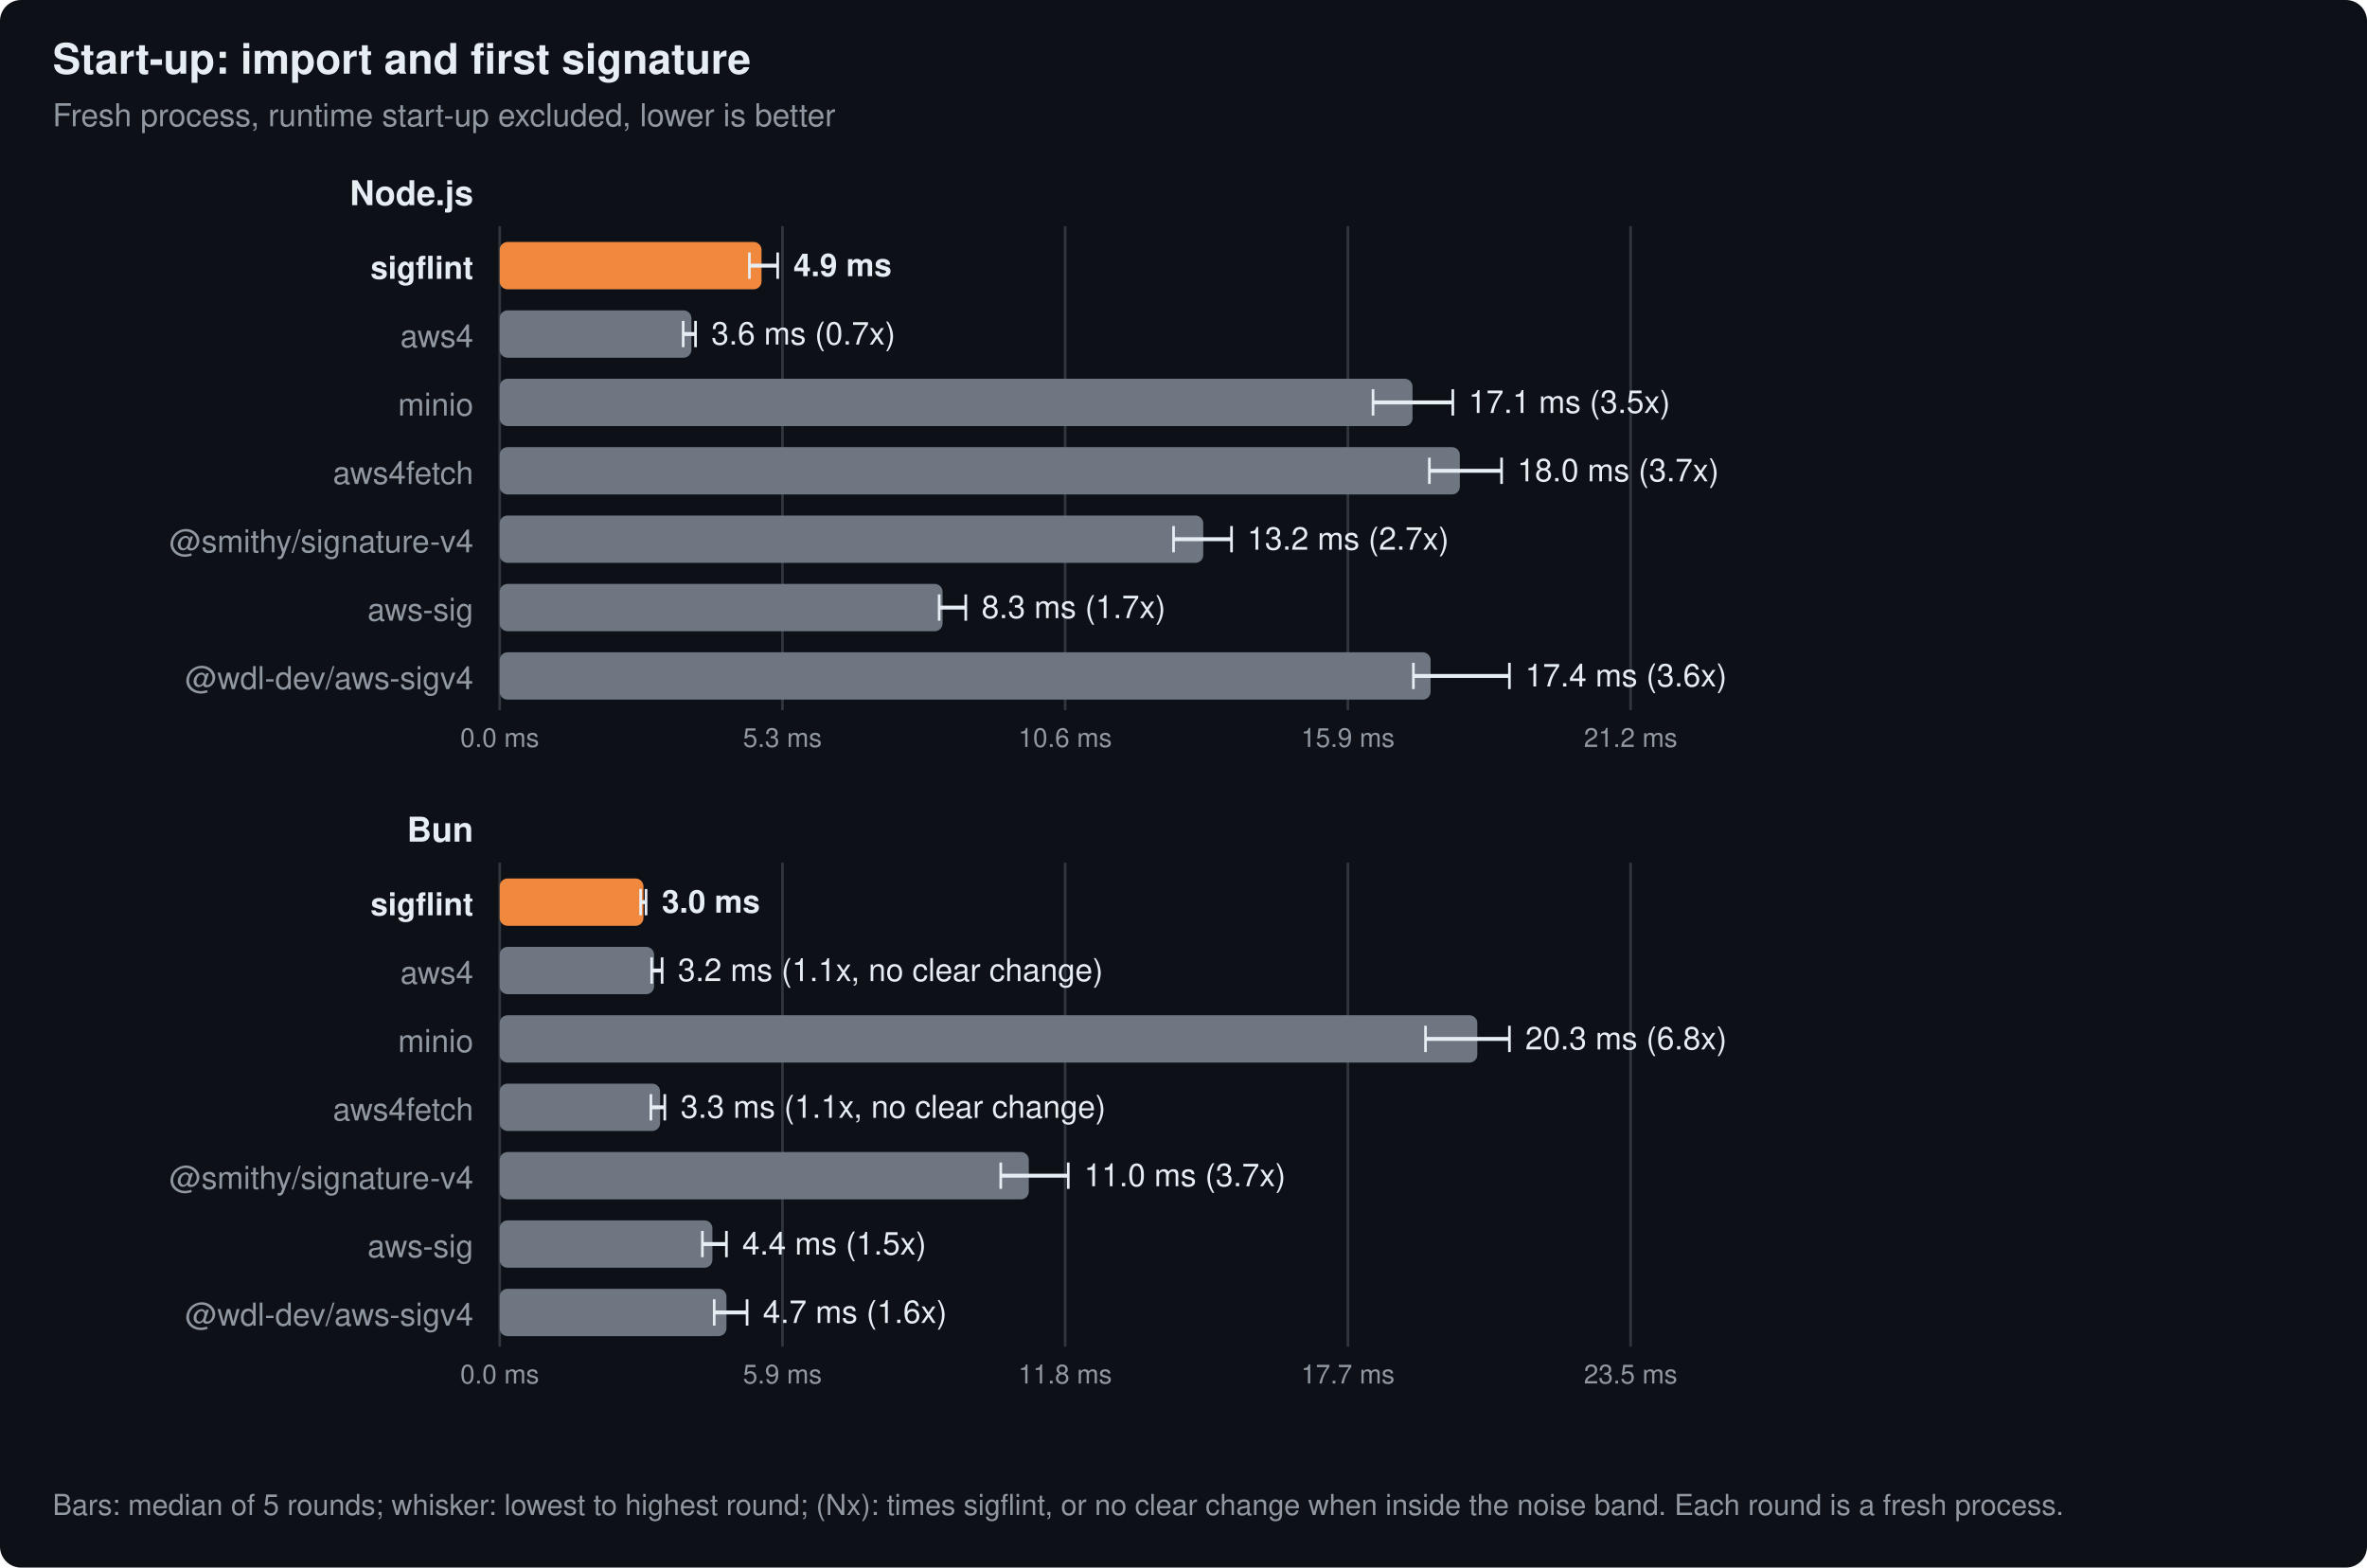
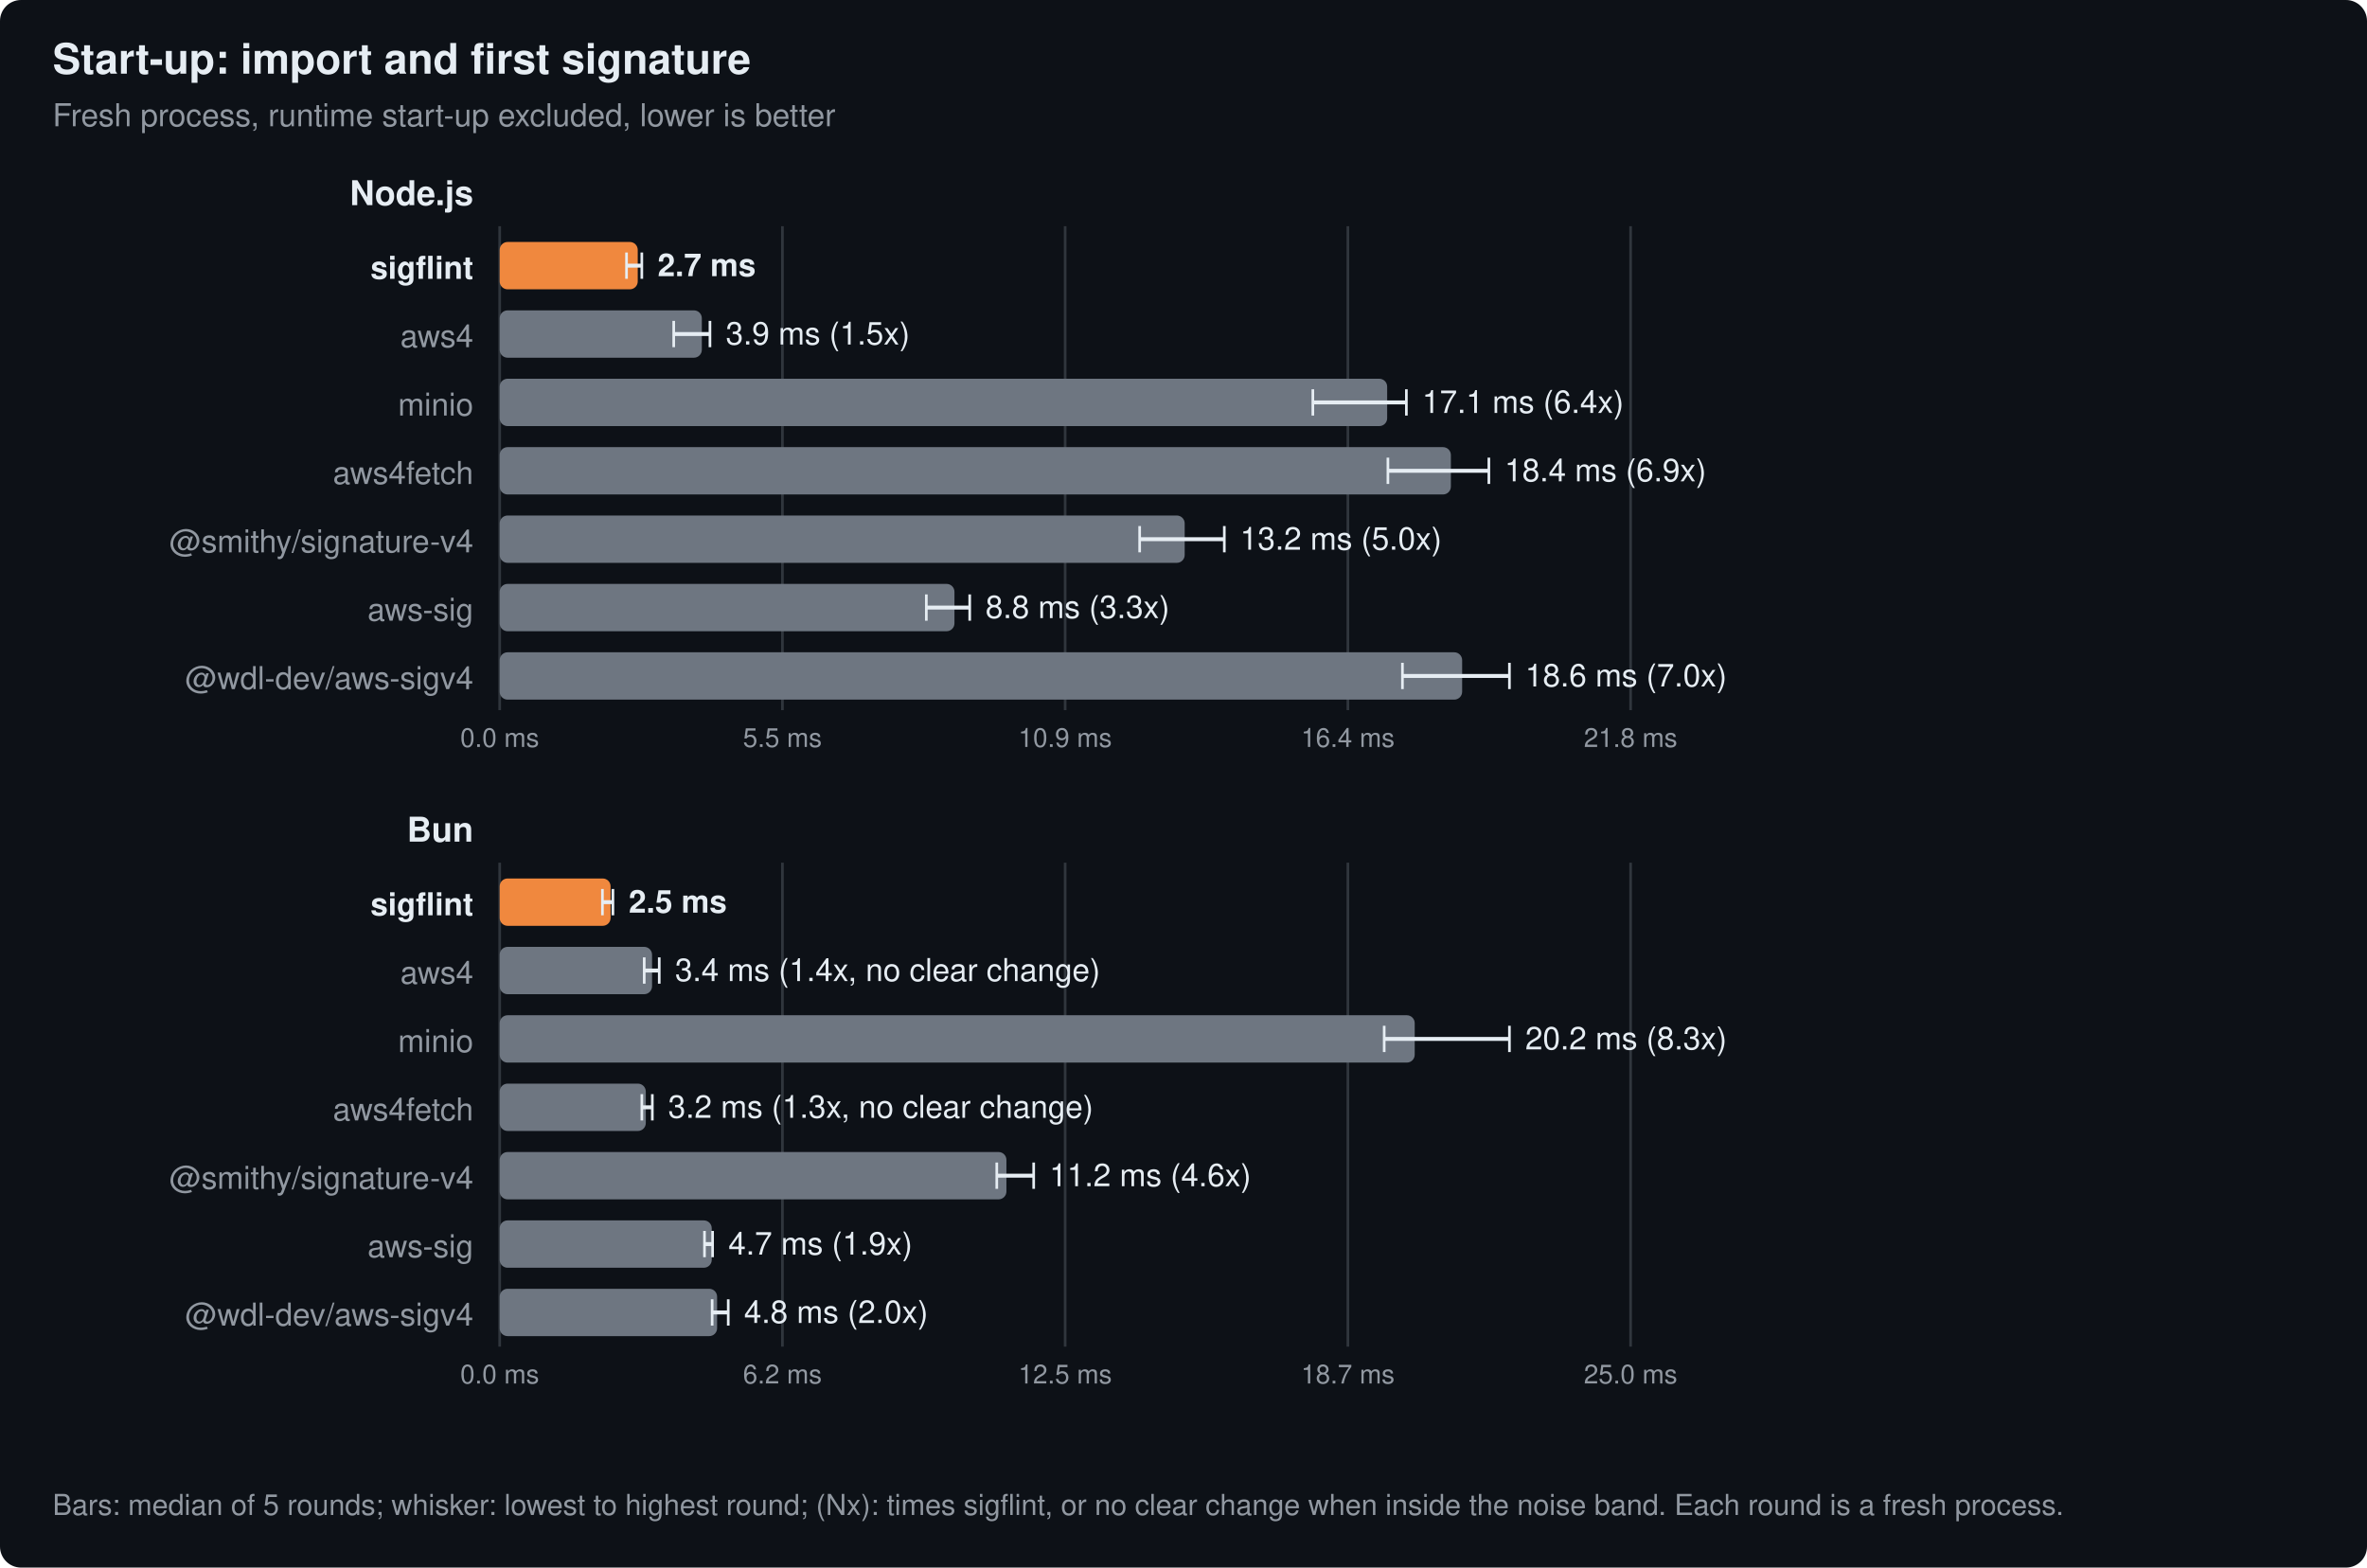
<svg xmlns="http://www.w3.org/2000/svg" width="900" height="596" viewBox="0 0 900 596" role="img" aria-labelledby="t" font-family="-apple-system,BlinkMacSystemFont,'Segoe UI',Helvetica,Arial,sans-serif">
  <rect width="900" height="596" rx="8" fill="#0d1117" />
  <text x="20" y="28" font-size="16" fill="#e6edf3" text-anchor="start" font-weight="600">Start-up: import and first signature</text>
  <text x="20" y="48" font-size="12" fill="#9198a1" text-anchor="start" font-weight="400">Fresh process, runtime start-up excluded, lower is better</text>
  <text x="180" y="78" font-size="13" fill="#e6edf3" text-anchor="end" font-weight="700">Node.js</text>
  <line x1="190" y1="86" x2="190" y2="270" stroke="#30363d" />
  <text x="190" y="284" font-size="10" fill="#9198a1" text-anchor="middle" font-weight="400">0.0 ms</text>
  <line x1="297.5" y1="86" x2="297.5" y2="270" stroke="#30363d" />
-   <text x="297.5" y="284" font-size="10" fill="#9198a1" text-anchor="middle" font-weight="400">5.3 ms</text>
+   <text x="297.5" y="284" font-size="10" fill="#9198a1" text-anchor="middle" font-weight="400">5.5 ms</text>
  <line x1="405" y1="86" x2="405" y2="270" stroke="#30363d" />
-   <text x="405" y="284" font-size="10" fill="#9198a1" text-anchor="middle" font-weight="400">10.6 ms</text>
+   <text x="405" y="284" font-size="10" fill="#9198a1" text-anchor="middle" font-weight="400">10.9 ms</text>
  <line x1="512.5" y1="86" x2="512.5" y2="270" stroke="#30363d" />
-   <text x="512.5" y="284" font-size="10" fill="#9198a1" text-anchor="middle" font-weight="400">15.9 ms</text>
+   <text x="512.5" y="284" font-size="10" fill="#9198a1" text-anchor="middle" font-weight="400">16.4 ms</text>
  <line x1="620" y1="86" x2="620" y2="270" stroke="#30363d" />
-   <text x="620" y="284" font-size="10" fill="#9198a1" text-anchor="middle" font-weight="400">21.2 ms</text>
+   <text x="620" y="284" font-size="10" fill="#9198a1" text-anchor="middle" font-weight="400">21.8 ms</text>
  <text x="180" y="106" font-size="12" fill="#e6edf3" text-anchor="end" font-weight="700">sigflint</text>
-   <rect x="190" y="92" width="99.555" height="18" rx="3" fill="#f0883e" />
-   <line x1="284.944" y1="101" x2="295.698" y2="101" stroke="#e6edf3" stroke-width="1.5" />
-   <line x1="284.944" y1="96" x2="284.944" y2="106" stroke="#e6edf3" />
-   <line x1="295.698" y1="96" x2="295.698" y2="106" stroke="#e6edf3" />
-   <text x="301.698" y="105" font-size="12" fill="#e6edf3" text-anchor="start" font-weight="700">4.9 ms</text>
+   <rect x="190" y="92" width="52.485" height="18" rx="3" fill="#f0883e" />
+   <line x1="238.22" y1="101" x2="244.038" y2="101" stroke="#e6edf3" stroke-width="1.5" />
+   <line x1="238.22" y1="96" x2="238.22" y2="106" stroke="#e6edf3" />
+   <line x1="244.038" y1="96" x2="244.038" y2="106" stroke="#e6edf3" />
+   <text x="250.038" y="105" font-size="12" fill="#e6edf3" text-anchor="start" font-weight="700">2.7 ms</text>
  <text x="180" y="132" font-size="12" fill="#9198a1" text-anchor="end" font-weight="400">aws4</text>
-   <rect x="190" y="118" width="72.899" height="18" rx="3" fill="#6e7681" />
-   <line x1="259.764" y1="127" x2="264.461" y2="127" stroke="#e6edf3" stroke-width="1.5" />
-   <line x1="259.764" y1="122" x2="259.764" y2="132" stroke="#e6edf3" />
-   <line x1="264.461" y1="122" x2="264.461" y2="132" stroke="#e6edf3" />
-   <text x="270.461" y="131" font-size="12" fill="#e6edf3" text-anchor="start" font-weight="400">3.6 ms  (0.7x)</text>
+   <rect x="190" y="118" width="76.855" height="18" rx="3" fill="#6e7681" />
+   <line x1="256.167" y1="127" x2="269.947" y2="127" stroke="#e6edf3" stroke-width="1.5" />
+   <line x1="256.167" y1="122" x2="256.167" y2="132" stroke="#e6edf3" />
+   <line x1="269.947" y1="122" x2="269.947" y2="132" stroke="#e6edf3" />
+   <text x="275.947" y="131" font-size="12" fill="#e6edf3" text-anchor="start" font-weight="400">3.9 ms  (1.5x)</text>
  <text x="180" y="158" font-size="12" fill="#9198a1" text-anchor="end" font-weight="400">minio</text>
-   <rect x="190" y="144" width="347.085" height="18" rx="3" fill="#6e7681" />
-   <line x1="522.068" y1="153" x2="552.405" y2="153" stroke="#e6edf3" stroke-width="1.5" />
-   <line x1="522.068" y1="148" x2="522.068" y2="158" stroke="#e6edf3" />
-   <line x1="552.405" y1="148" x2="552.405" y2="158" stroke="#e6edf3" />
-   <text x="558.405" y="157" font-size="12" fill="#e6edf3" text-anchor="start" font-weight="400">17.1 ms  (3.5x)</text>
+   <rect x="190" y="144" width="337.441" height="18" rx="3" fill="#6e7681" />
+   <line x1="499.18" y1="153" x2="534.744" y2="153" stroke="#e6edf3" stroke-width="1.5" />
+   <line x1="499.18" y1="148" x2="499.18" y2="158" stroke="#e6edf3" />
+   <line x1="534.744" y1="148" x2="534.744" y2="158" stroke="#e6edf3" />
+   <text x="540.744" y="157" font-size="12" fill="#e6edf3" text-anchor="start" font-weight="400">17.1 ms  (6.4x)</text>
  <text x="180" y="184" font-size="12" fill="#9198a1" text-anchor="end" font-weight="400">aws4fetch</text>
-   <rect x="190" y="170" width="365.082" height="18" rx="3" fill="#6e7681" />
-   <line x1="543.489" y1="179" x2="570.935" y2="179" stroke="#e6edf3" stroke-width="1.5" />
-   <line x1="543.489" y1="174" x2="543.489" y2="184" stroke="#e6edf3" />
-   <line x1="570.935" y1="174" x2="570.935" y2="184" stroke="#e6edf3" />
-   <text x="576.935" y="183" font-size="12" fill="#e6edf3" text-anchor="start" font-weight="400">18.0 ms  (3.7x)</text>
+   <rect x="190" y="170" width="361.665" height="18" rx="3" fill="#6e7681" />
+   <line x1="527.72" y1="179" x2="566.107" y2="179" stroke="#e6edf3" stroke-width="1.5" />
+   <line x1="527.72" y1="174" x2="527.72" y2="184" stroke="#e6edf3" />
+   <line x1="566.107" y1="174" x2="566.107" y2="184" stroke="#e6edf3" />
+   <text x="572.107" y="183" font-size="12" fill="#e6edf3" text-anchor="start" font-weight="400">18.4 ms  (6.9x)</text>
  <text x="180" y="210" font-size="12" fill="#9198a1" text-anchor="end" font-weight="400">@smithy/signature-v4</text>
-   <rect x="190" y="196" width="267.516" height="18" rx="3" fill="#6e7681" />
-   <line x1="446.219" y1="205" x2="468.258" y2="205" stroke="#e6edf3" stroke-width="1.5" />
-   <line x1="446.219" y1="200" x2="446.219" y2="210" stroke="#e6edf3" />
-   <line x1="468.258" y1="200" x2="468.258" y2="210" stroke="#e6edf3" />
-   <text x="474.258" y="209" font-size="12" fill="#e6edf3" text-anchor="start" font-weight="400">13.2 ms  (2.7x)</text>
+   <rect x="190" y="196" width="260.452" height="18" rx="3" fill="#6e7681" />
+   <line x1="433.331" y1="205" x2="465.522" y2="205" stroke="#e6edf3" stroke-width="1.5" />
+   <line x1="433.331" y1="200" x2="433.331" y2="210" stroke="#e6edf3" />
+   <line x1="465.522" y1="200" x2="465.522" y2="210" stroke="#e6edf3" />
+   <text x="471.522" y="209" font-size="12" fill="#e6edf3" text-anchor="start" font-weight="400">13.2 ms  (5.0x)</text>
  <text x="180" y="236" font-size="12" fill="#9198a1" text-anchor="end" font-weight="400">aws-sig</text>
-   <rect x="190" y="222" width="168.4" height="18" rx="3" fill="#6e7681" />
-   <line x1="357.097" y1="231" x2="367.211" y2="231" stroke="#e6edf3" stroke-width="1.5" />
-   <line x1="357.097" y1="226" x2="357.097" y2="236" stroke="#e6edf3" />
-   <line x1="367.211" y1="226" x2="367.211" y2="236" stroke="#e6edf3" />
-   <text x="373.211" y="235" font-size="12" fill="#e6edf3" text-anchor="start" font-weight="400">8.3 ms  (1.7x)</text>
+   <rect x="190" y="222" width="172.913" height="18" rx="3" fill="#6e7681" />
+   <line x1="352.216" y1="231" x2="368.711" y2="231" stroke="#e6edf3" stroke-width="1.5" />
+   <line x1="352.216" y1="226" x2="352.216" y2="236" stroke="#e6edf3" />
+   <line x1="368.711" y1="226" x2="368.711" y2="236" stroke="#e6edf3" />
+   <text x="374.711" y="235" font-size="12" fill="#e6edf3" text-anchor="start" font-weight="400">8.8 ms  (3.3x)</text>
  <text x="180" y="262" font-size="12" fill="#9198a1" text-anchor="end" font-weight="400">@wdl-dev/aws-sigv4</text>
-   <rect x="190" y="248" width="353.956" height="18" rx="3" fill="#6e7681" />
-   <line x1="537.412" y1="257" x2="573.929" y2="257" stroke="#e6edf3" stroke-width="1.5" />
-   <line x1="537.412" y1="252" x2="537.412" y2="262" stroke="#e6edf3" />
+   <rect x="190" y="248" width="365.95" height="18" rx="3" fill="#6e7681" />
+   <line x1="533.246" y1="257" x2="573.929" y2="257" stroke="#e6edf3" stroke-width="1.5" />
+   <line x1="533.246" y1="252" x2="533.246" y2="262" stroke="#e6edf3" />
  <line x1="573.929" y1="252" x2="573.929" y2="262" stroke="#e6edf3" />
-   <text x="579.929" y="261" font-size="12" fill="#e6edf3" text-anchor="start" font-weight="400">17.4 ms  (3.6x)</text>
+   <text x="579.929" y="261" font-size="12" fill="#e6edf3" text-anchor="start" font-weight="400">18.6 ms  (7.0x)</text>
  <text x="180" y="320" font-size="13" fill="#e6edf3" text-anchor="end" font-weight="700">Bun</text>
  <line x1="190" y1="328" x2="190" y2="512" stroke="#30363d" />
  <text x="190" y="526" font-size="10" fill="#9198a1" text-anchor="middle" font-weight="400">0.0 ms</text>
  <line x1="297.5" y1="328" x2="297.5" y2="512" stroke="#30363d" />
-   <text x="297.5" y="526" font-size="10" fill="#9198a1" text-anchor="middle" font-weight="400">5.9 ms</text>
+   <text x="297.5" y="526" font-size="10" fill="#9198a1" text-anchor="middle" font-weight="400">6.2 ms</text>
  <line x1="405" y1="328" x2="405" y2="512" stroke="#30363d" />
-   <text x="405" y="526" font-size="10" fill="#9198a1" text-anchor="middle" font-weight="400">11.8 ms</text>
+   <text x="405" y="526" font-size="10" fill="#9198a1" text-anchor="middle" font-weight="400">12.5 ms</text>
  <line x1="512.5" y1="328" x2="512.5" y2="512" stroke="#30363d" />
-   <text x="512.5" y="526" font-size="10" fill="#9198a1" text-anchor="middle" font-weight="400">17.7 ms</text>
+   <text x="512.5" y="526" font-size="10" fill="#9198a1" text-anchor="middle" font-weight="400">18.7 ms</text>
  <line x1="620" y1="328" x2="620" y2="512" stroke="#30363d" />
-   <text x="620" y="526" font-size="10" fill="#9198a1" text-anchor="middle" font-weight="400">23.5 ms</text>
+   <text x="620" y="526" font-size="10" fill="#9198a1" text-anchor="middle" font-weight="400">25.0 ms</text>
  <text x="180" y="348" font-size="12" fill="#e6edf3" text-anchor="end" font-weight="700">sigflint</text>
-   <rect x="190" y="334" width="54.664" height="18" rx="3" fill="#f0883e" />
-   <line x1="243.566" y1="343" x2="245.649" y2="343" stroke="#e6edf3" stroke-width="1.5" />
-   <line x1="243.566" y1="338" x2="243.566" y2="348" stroke="#e6edf3" />
-   <line x1="245.649" y1="338" x2="245.649" y2="348" stroke="#e6edf3" />
-   <text x="251.649" y="347" font-size="12" fill="#e6edf3" text-anchor="start" font-weight="700">3.0 ms</text>
+   <rect x="190" y="334" width="42.162" height="18" rx="3" fill="#f0883e" />
+   <line x1="229.057" y1="343" x2="233.048" y2="343" stroke="#e6edf3" stroke-width="1.5" />
+   <line x1="229.057" y1="338" x2="229.057" y2="348" stroke="#e6edf3" />
+   <line x1="233.048" y1="338" x2="233.048" y2="348" stroke="#e6edf3" />
+   <text x="239.048" y="347" font-size="12" fill="#e6edf3" text-anchor="start" font-weight="700">2.5 ms</text>
  <text x="180" y="374" font-size="12" fill="#9198a1" text-anchor="end" font-weight="400">aws4</text>
-   <rect x="190" y="360" width="58.706" height="18" rx="3" fill="#6e7681" />
-   <line x1="247.78" y1="369" x2="251.75" y2="369" stroke="#e6edf3" stroke-width="1.5" />
-   <line x1="247.78" y1="364" x2="247.78" y2="374" stroke="#e6edf3" />
-   <line x1="251.75" y1="364" x2="251.75" y2="374" stroke="#e6edf3" />
-   <text x="257.75" y="373" font-size="12" fill="#e6edf3" text-anchor="start" font-weight="400">3.2 ms  (1.1x, no clear change)</text>
+   <rect x="190" y="360" width="57.93" height="18" rx="3" fill="#6e7681" />
+   <line x1="244.952" y1="369" x2="250.663" y2="369" stroke="#e6edf3" stroke-width="1.5" />
+   <line x1="244.952" y1="364" x2="244.952" y2="374" stroke="#e6edf3" />
+   <line x1="250.663" y1="364" x2="250.663" y2="374" stroke="#e6edf3" />
+   <text x="256.663" y="373" font-size="12" fill="#e6edf3" text-anchor="start" font-weight="400">3.4 ms  (1.4x, no clear change)</text>
  <text x="180" y="400" font-size="12" fill="#9198a1" text-anchor="end" font-weight="400">minio</text>
-   <rect x="190" y="386" width="371.712" height="18" rx="3" fill="#6e7681" />
-   <line x1="542.018" y1="395" x2="573.929" y2="395" stroke="#e6edf3" stroke-width="1.5" />
-   <line x1="542.018" y1="390" x2="542.018" y2="400" stroke="#e6edf3" />
+   <rect x="190" y="386" width="347.913" height="18" rx="3" fill="#6e7681" />
+   <line x1="526.312" y1="395" x2="573.929" y2="395" stroke="#e6edf3" stroke-width="1.5" />
+   <line x1="526.312" y1="390" x2="526.312" y2="400" stroke="#e6edf3" />
  <line x1="573.929" y1="390" x2="573.929" y2="400" stroke="#e6edf3" />
-   <text x="579.929" y="399" font-size="12" fill="#e6edf3" text-anchor="start" font-weight="400">20.3 ms  (6.8x)</text>
+   <text x="579.929" y="399" font-size="12" fill="#e6edf3" text-anchor="start" font-weight="400">20.2 ms  (8.3x)</text>
  <text x="180" y="426" font-size="12" fill="#9198a1" text-anchor="end" font-weight="400">aws4fetch</text>
-   <rect x="190" y="412" width="60.999" height="18" rx="3" fill="#6e7681" />
-   <line x1="247.496" y1="421" x2="252.767" y2="421" stroke="#e6edf3" stroke-width="1.5" />
-   <line x1="247.496" y1="416" x2="247.496" y2="426" stroke="#e6edf3" />
-   <line x1="252.767" y1="416" x2="252.767" y2="426" stroke="#e6edf3" />
-   <text x="258.767" y="425" font-size="12" fill="#e6edf3" text-anchor="start" font-weight="400">3.3 ms  (1.1x, no clear change)</text>
+   <rect x="190" y="412" width="55.549" height="18" rx="3" fill="#6e7681" />
+   <line x1="244.048" y1="421" x2="248.032" y2="421" stroke="#e6edf3" stroke-width="1.5" />
+   <line x1="244.048" y1="416" x2="244.048" y2="426" stroke="#e6edf3" />
+   <line x1="248.032" y1="416" x2="248.032" y2="426" stroke="#e6edf3" />
+   <text x="254.032" y="425" font-size="12" fill="#e6edf3" text-anchor="start" font-weight="400">3.2 ms  (1.3x, no clear change)</text>
  <text x="180" y="452" font-size="12" fill="#9198a1" text-anchor="end" font-weight="400">@smithy/signature-v4</text>
-   <rect x="190" y="438" width="201.179" height="18" rx="3" fill="#6e7681" />
-   <line x1="380.515" y1="447" x2="406.189" y2="447" stroke="#e6edf3" stroke-width="1.5" />
-   <line x1="380.515" y1="442" x2="380.515" y2="452" stroke="#e6edf3" />
-   <line x1="406.189" y1="442" x2="406.189" y2="452" stroke="#e6edf3" />
-   <text x="412.189" y="451" font-size="12" fill="#e6edf3" text-anchor="start" font-weight="400">11.0 ms  (3.7x)</text>
+   <rect x="190" y="438" width="192.672" height="18" rx="3" fill="#6e7681" />
+   <line x1="379.003" y1="447" x2="393.036" y2="447" stroke="#e6edf3" stroke-width="1.5" />
+   <line x1="379.003" y1="442" x2="379.003" y2="452" stroke="#e6edf3" />
+   <line x1="393.036" y1="442" x2="393.036" y2="452" stroke="#e6edf3" />
+   <text x="399.036" y="451" font-size="12" fill="#e6edf3" text-anchor="start" font-weight="400">11.2 ms  (4.6x)</text>
  <text x="180" y="478" font-size="12" fill="#9198a1" text-anchor="end" font-weight="400">aws-sig</text>
-   <rect x="190" y="464" width="80.877" height="18" rx="3" fill="#6e7681" />
-   <line x1="267.069" y1="473" x2="276.211" y2="473" stroke="#e6edf3" stroke-width="1.5" />
-   <line x1="267.069" y1="468" x2="267.069" y2="478" stroke="#e6edf3" />
-   <line x1="276.211" y1="468" x2="276.211" y2="478" stroke="#e6edf3" />
-   <text x="282.211" y="477" font-size="12" fill="#e6edf3" text-anchor="start" font-weight="400">4.4 ms  (1.5x)</text>
+   <rect x="190" y="464" width="80.623" height="18" rx="3" fill="#6e7681" />
+   <line x1="267.867" y1="473" x2="270.944" y2="473" stroke="#e6edf3" stroke-width="1.5" />
+   <line x1="267.867" y1="468" x2="267.867" y2="478" stroke="#e6edf3" />
+   <line x1="270.944" y1="468" x2="270.944" y2="478" stroke="#e6edf3" />
+   <text x="276.944" y="477" font-size="12" fill="#e6edf3" text-anchor="start" font-weight="400">4.7 ms  (1.9x)</text>
  <text x="180" y="504" font-size="12" fill="#9198a1" text-anchor="end" font-weight="400">@wdl-dev/aws-sigv4</text>
-   <rect x="190" y="490" width="86.227" height="18" rx="3" fill="#6e7681" />
-   <line x1="271.563" y1="499" x2="284.059" y2="499" stroke="#e6edf3" stroke-width="1.5" />
-   <line x1="271.563" y1="494" x2="271.563" y2="504" stroke="#e6edf3" />
-   <line x1="284.059" y1="494" x2="284.059" y2="504" stroke="#e6edf3" />
-   <text x="290.059" y="503" font-size="12" fill="#e6edf3" text-anchor="start" font-weight="400">4.7 ms  (1.6x)</text>
+   <rect x="190" y="490" width="82.659" height="18" rx="3" fill="#6e7681" />
+   <line x1="270.778" y1="499" x2="276.895" y2="499" stroke="#e6edf3" stroke-width="1.5" />
+   <line x1="270.778" y1="494" x2="270.778" y2="504" stroke="#e6edf3" />
+   <line x1="276.895" y1="494" x2="276.895" y2="504" stroke="#e6edf3" />
+   <text x="282.895" y="503" font-size="12" fill="#e6edf3" text-anchor="start" font-weight="400">4.8 ms  (2.0x)</text>
  <text x="20" y="576" font-size="11" fill="#9198a1" text-anchor="start" font-weight="400">Bars: median of 5 rounds; whisker: lowest to highest round; (Nx): times sigflint, or no clear change when inside the noise band. Each round is a fresh process.</text>
</svg>
